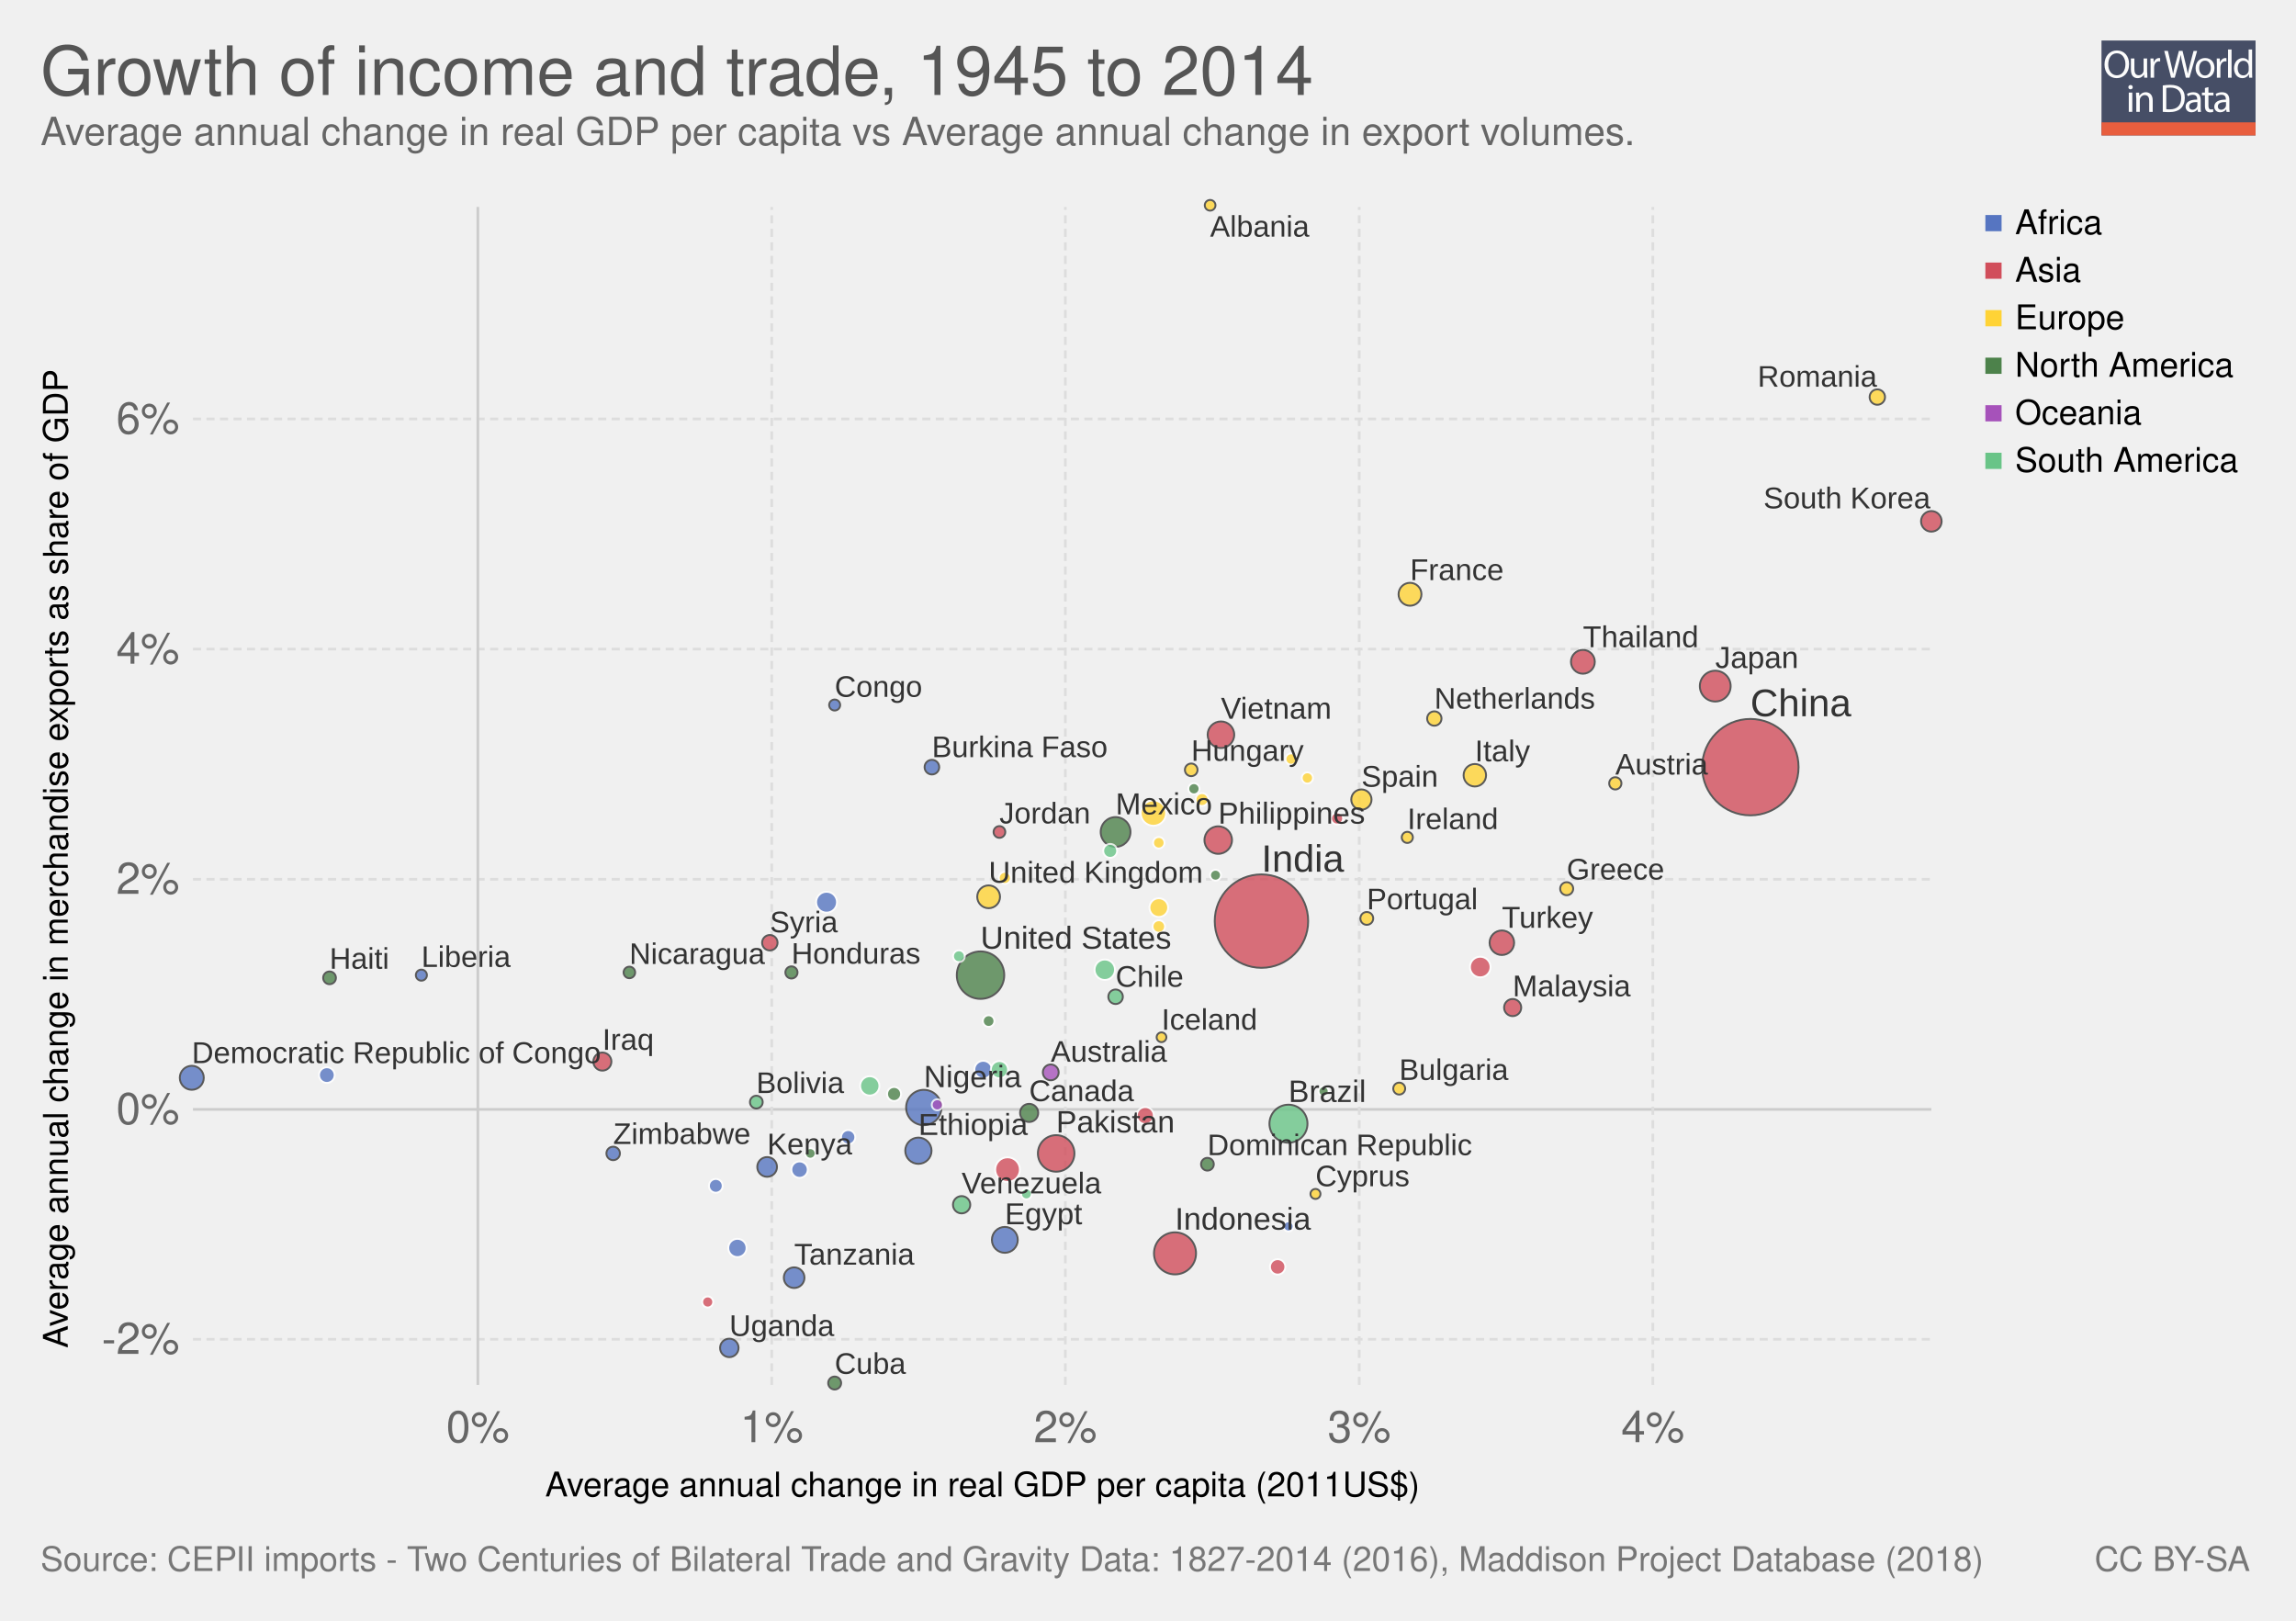
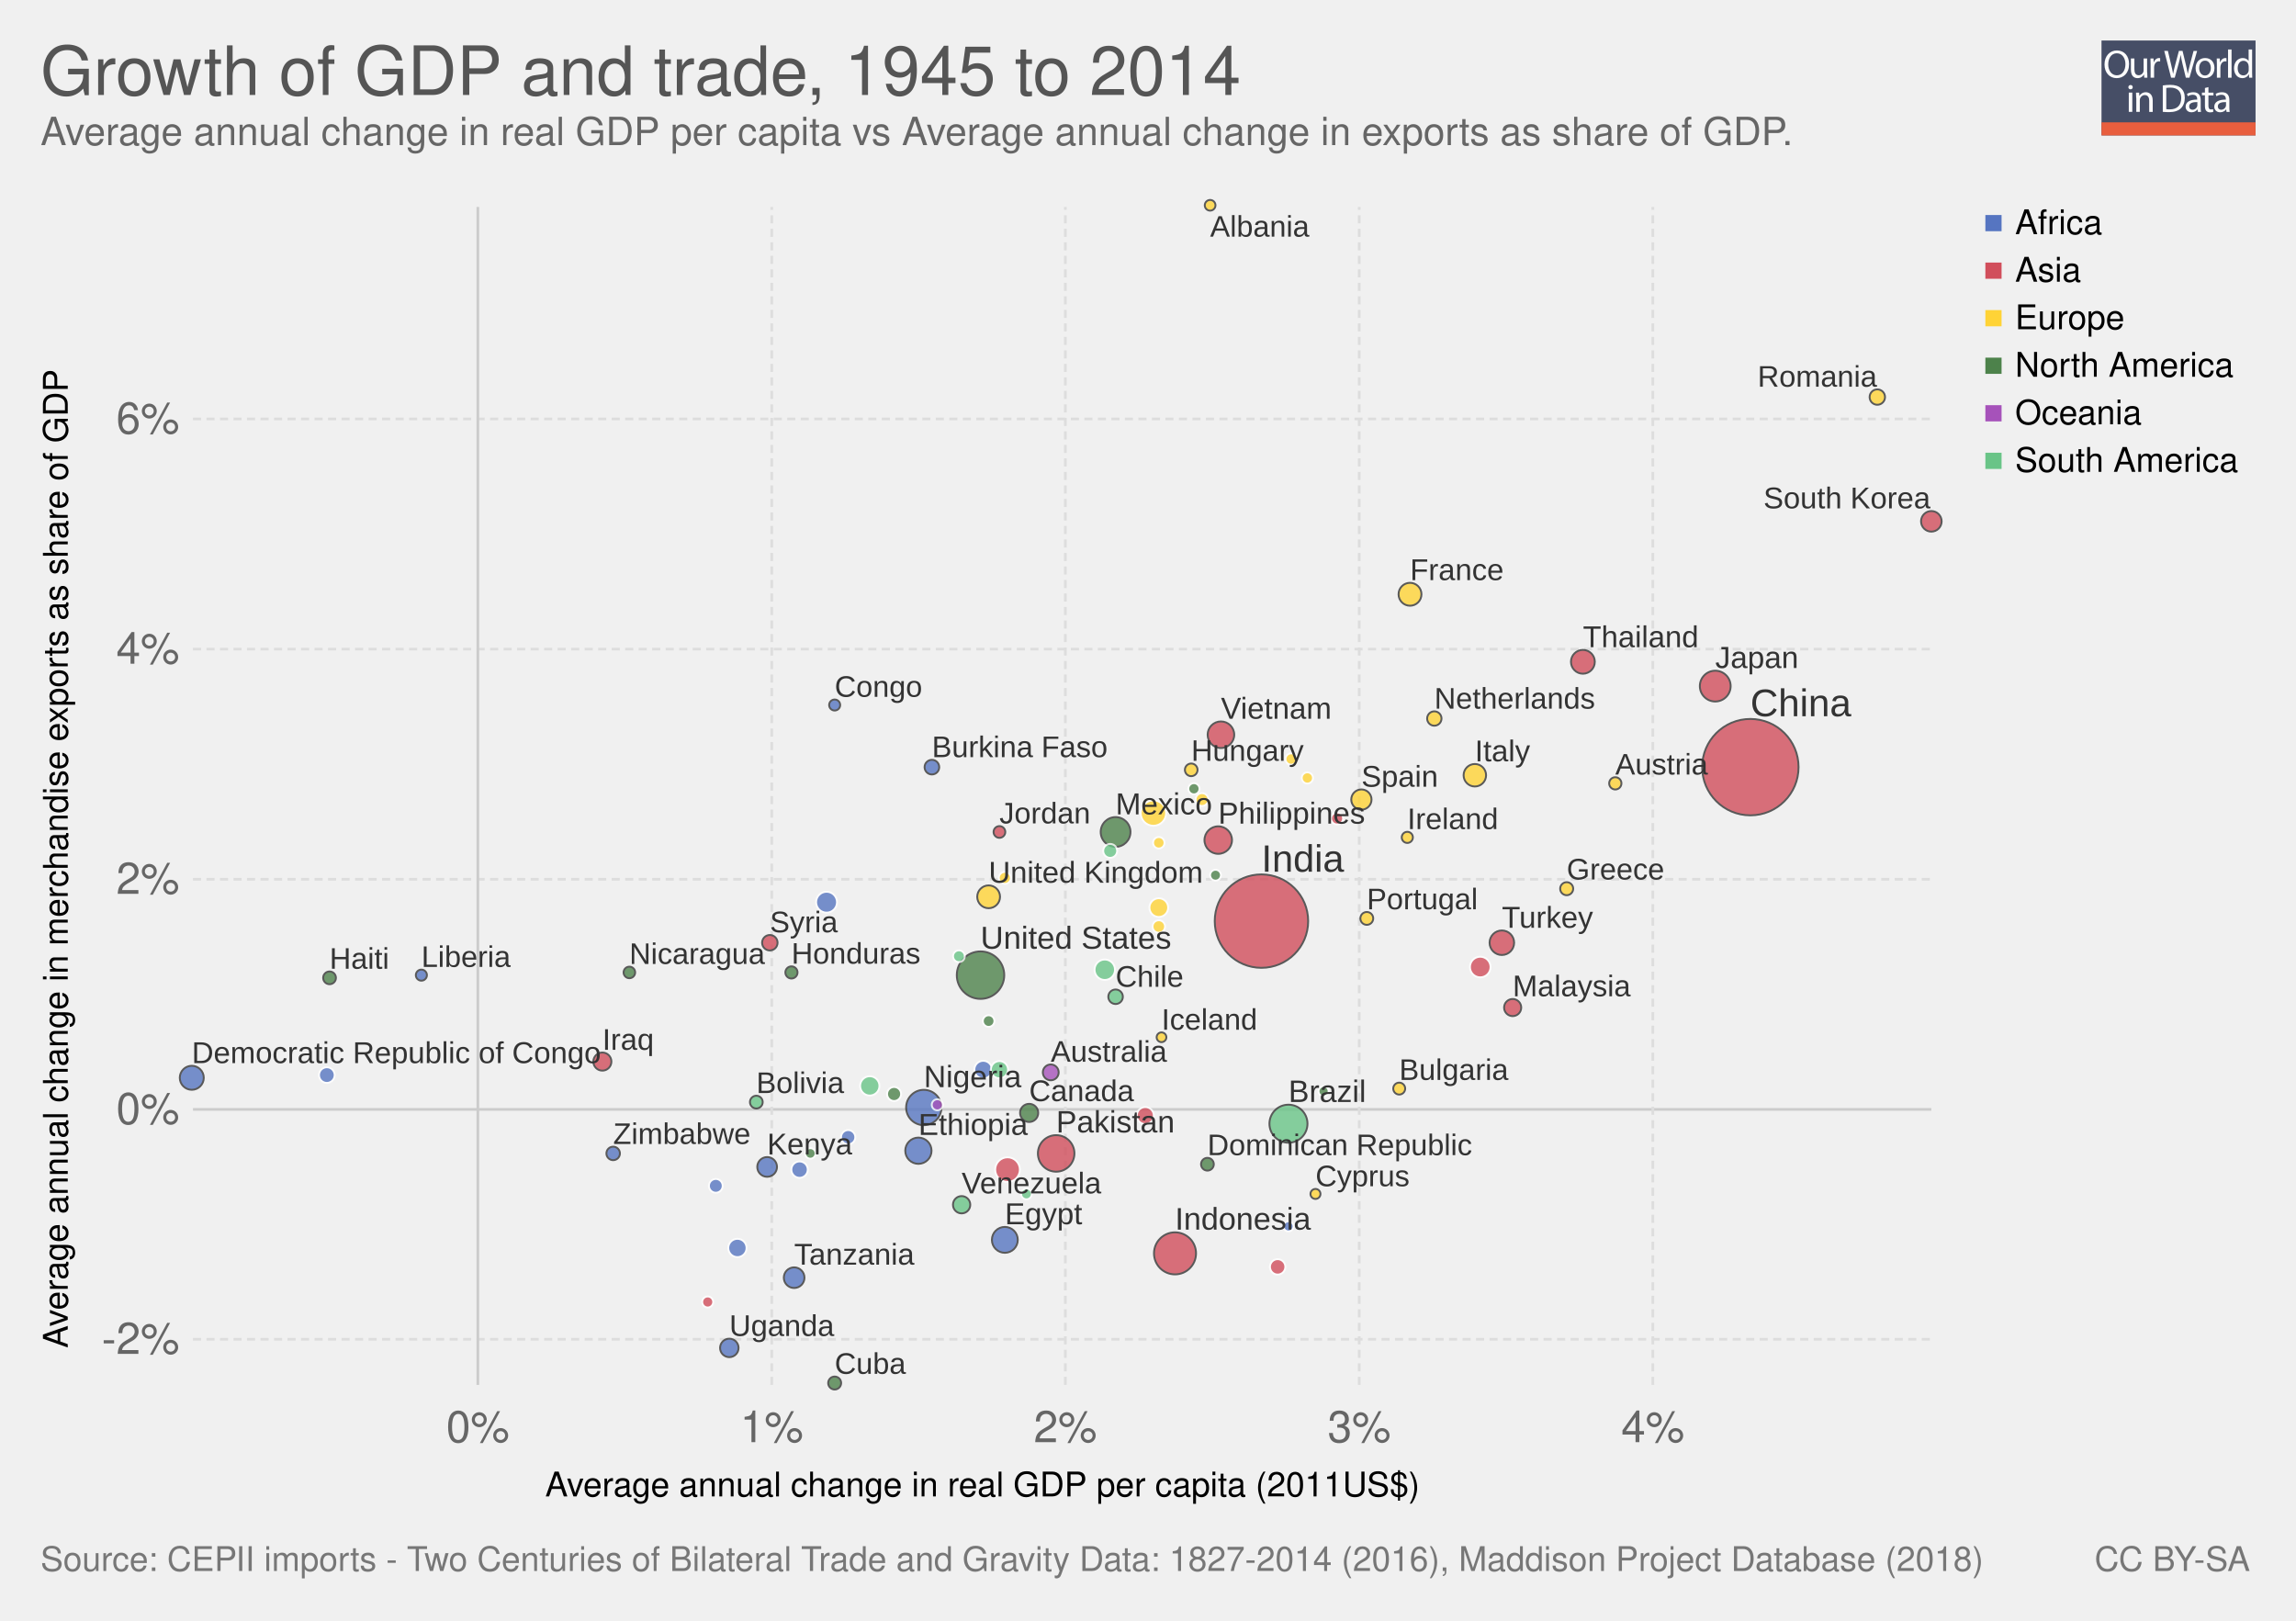
<svg xmlns="http://www.w3.org/2000/svg" xmlns:xlink="http://www.w3.org/1999/xlink" version="1.1" style="font-family: 'Helvetica Neue', Helvetica, Arial, sans-serif; font-size: 18px; background-color: white; text-rendering: optimizeLegibility; -webkit-font-smoothing: antialiased;" width="850" height="600">
  <g class="ChartTab">
    <g class="HeaderView">
      <g opacity="0.8" transform="translate(778, 15) scale(0.27)">
        <a xlink:href="https://ourworldindata.org" target="_blank">
          <g>
            <rect x="0" y="0" fill="#1B2543" width="211.2" height="130.1" />
            <rect x="0" y="112.2" fill="#E63912" width="211.2" height="17.9" />
            <g>
              <rect x="1.2" y="12.3" fill="none" width="210.2" height="99.2" />
              <path fill="#FFFFFF" d="M37.8,32.2c0,12.7-7.7,19.4-17.1,19.4c-9.7,0-16.6-7.5-16.6-18.7c0-11.7,7.3-19.3,17.1-19.3 C31.3,13.7,37.8,21.3,37.8,32.2z M9.2,32.8c0,7.9,4.3,14.9,11.8,14.9c7.5,0,11.8-6.9,11.8-15.3c0-7.3-3.8-14.9-11.8-14.9 C13.1,17.5,9.2,24.8,9.2,32.8z" />
              <path fill="#FFFFFF" d="M62.7,43.8c0,2.7,0.1,5.1,0.2,7.2h-4.3l-0.3-4.3h-0.1c-1.3,2.1-4,4.9-8.8,4.9c-4.2,0-9.1-2.3-9.1-11.6 V24.6h4.8v14.6c0,5,1.5,8.4,5.9,8.4c3.2,0,5.5-2.2,6.3-4.4c0.3-0.7,0.4-1.6,0.4-2.5V24.6h4.8V43.8z" />
              <path fill="#FFFFFF" d="M67.3,32.8c0-3.1-0.1-5.8-0.2-8.2h4.2l0.2,5.2h0.2c1.2-3.5,4.1-5.8,7.3-5.8c0.5,0,0.9,0.1,1.4,0.2v4.5 c-0.5-0.1-1-0.2-1.6-0.2c-3.4,0-5.8,2.6-6.5,6.2c-0.1,0.7-0.2,1.4-0.2,2.2V51h-4.8V32.8z" />
              <path fill="#FFFFFF" d="M95.4,51l-9.4-36.8h5l4.4,18.6c1.1,4.6,2.1,9.2,2.7,12.7h0.1c0.6-3.7,1.8-8,3-12.8l4.9-18.5h5l4.5,18.7 c1,4.4,2,8.7,2.6,12.6h0.1c0.8-4,1.8-8.1,3-12.7l4.9-18.5h4.9L120.6,51h-5L111,31.9c-1.1-4.7-1.9-8.3-2.4-12h-0.1 c-0.7,3.7-1.5,7.3-2.8,12L100.4,51H95.4z" />
              <path fill="#FFFFFF" d="M154.9,37.6c0,9.8-6.8,14-13.2,14c-7.2,0-12.7-5.2-12.7-13.6c0-8.8,5.8-14,13.1-14 C149.8,24,154.9,29.5,154.9,37.6z M133.9,37.9c0,5.8,3.3,10.1,8,10.1c4.6,0,8-4.3,8-10.3c0-4.5-2.2-10.1-7.9-10.1 C136.3,27.6,133.9,32.8,133.9,37.9z" />
              <path fill="#FFFFFF" d="M158.2,32.8c0-3.1-0.1-5.8-0.2-8.2h4.2l0.2,5.2h0.2c1.2-3.5,4.1-5.8,7.3-5.8c0.5,0,0.9,0.1,1.4,0.2v4.5 c-0.5-0.1-1-0.2-1.6-0.2c-3.4,0-5.8,2.6-6.5,6.2c-0.1,0.7-0.2,1.4-0.2,2.2V51h-4.8V32.8z" />
              <path fill="#FFFFFF" d="M173.5,12.3h4.8V51h-4.8V12.3z" />
              <path fill="#FFFFFF" d="M206.5,12.3v31.9c0,2.3,0.1,5,0.2,6.8h-4.3l-0.2-4.6H202c-1.5,2.9-4.7,5.2-9,5.2 c-6.4,0-11.3-5.4-11.3-13.4c-0.1-8.8,5.4-14.2,11.9-14.2c4,0,6.8,1.9,8,4h0.1V12.3H206.5z M201.7,35.4c0-0.6-0.1-1.4-0.2-2 c-0.7-3.1-3.3-5.6-6.9-5.6c-5,0-7.9,4.4-7.9,10.2c0,5.3,2.6,9.8,7.8,9.8c3.2,0,6.2-2.1,7.1-5.7c0.2-0.7,0.2-1.3,0.2-2.1V35.4z" />
              <path fill="#FFFFFF" d="M42.8,64c0.1,1.6-1.1,2.9-3.1,2.9c-1.7,0-2.9-1.3-2.9-2.9c0-1.7,1.3-3,3-3C41.7,61,42.8,62.3,42.8,64z M37.4,97.8V71.4h4.8v26.4H37.4z" />
              <path fill="#FFFFFF" d="M47.5,78.6c0-2.7-0.1-5-0.2-7.1h4.3l0.3,4.4h0.1c1.3-2.5,4.4-5,8.8-5c3.7,0,9.4,2.2,9.4,11.2v15.8h-4.8 V82.6c0-4.3-1.6-7.8-6.1-7.8c-3.2,0-5.6,2.2-6.5,4.9c-0.2,0.6-0.3,1.4-0.3,2.2v15.9h-4.8V78.6z" />
              <path fill="#FFFFFF" d="M84,61.6c2.9-0.4,6.3-0.8,10.1-0.8c6.8,0,11.7,1.6,14.9,4.6c3.3,3,5.2,7.3,5.2,13.2c0,6-1.9,10.9-5.3,14.3 c-3.4,3.4-9.1,5.3-16.3,5.3c-3.4,0-6.2-0.2-8.6-0.4V61.6z M88.8,94.1c1.2,0.2,3,0.3,4.8,0.3c10.2,0,15.7-5.7,15.7-15.6 c0.1-8.7-4.9-14.2-14.9-14.2c-2.5,0-4.3,0.2-5.6,0.5V94.1z" />
              <path fill="#FFFFFF" d="M132.1,97.8l-0.4-3.3h-0.2c-1.5,2.1-4.3,3.9-8.1,3.9c-5.4,0-8.1-3.8-8.1-7.6c0-6.4,5.7-9.9,15.9-9.8v-0.5 c0-2.2-0.6-6.1-6-6.1c-2.5,0-5,0.8-6.9,2l-1.1-3.2c2.2-1.4,5.4-2.3,8.7-2.3c8.1,0,10.1,5.5,10.1,10.8v9.9c0,2.3,0.1,4.5,0.4,6.3 H132.1z M131.4,84.4c-5.3-0.1-11.2,0.8-11.2,5.9c0,3.1,2.1,4.6,4.5,4.6c3.4,0,5.6-2.2,6.4-4.4c0.2-0.5,0.3-1,0.3-1.5V84.4z" />
              <path fill="#FFFFFF" d="M146.6,63.9v7.6h6.9v3.7h-6.9v14.2c0,3.3,0.9,5.1,3.6,5.1c1.3,0,2.2-0.2,2.8-0.3l0.2,3.6 c-0.9,0.4-2.4,0.7-4.3,0.7c-2.2,0-4-0.7-5.2-2c-1.4-1.4-1.9-3.8-1.9-6.9V75.1h-4.1v-3.7h4.1v-6.3L146.6,63.9z" />
              <path fill="#FFFFFF" d="M171.4,97.8l-0.4-3.3h-0.2c-1.5,2.1-4.3,3.9-8.1,3.9c-5.4,0-8.1-3.8-8.1-7.6c0-6.4,5.7-9.9,15.9-9.8v-0.5 c0-2.2-0.6-6.1-6-6.1c-2.5,0-5,0.8-6.9,2l-1.1-3.2c2.2-1.4,5.4-2.3,8.7-2.3c8.1,0,10.1,5.5,10.1,10.8v9.9c0,2.3,0.1,4.5,0.4,6.3 H171.4z M170.7,84.4c-5.3-0.1-11.2,0.8-11.2,5.9c0,3.1,2.1,4.6,4.5,4.6c3.4,0,5.6-2.2,6.4-4.4c0.2-0.5,0.3-1,0.3-1.5V84.4z" />
            </g>
          </g>
        </a>
      </g>
      <a href="https://ourworldindata.org/grapher/growth-of-income-and-trade" target="_blank">
        <text font-size="25.20" x="15.0" y="35.2" fill="#555">
-           <tspan x="15" y="35.16">Growth of income and trade, 1945 to 2014</tspan>
+           <tspan x="15" y="35.16">Growth of GDP and trade, 1945 to 2014</tspan>
        </text>
      </a>
      <text font-size="14.40" x="15.0" y="53.7" fill="#666">
-         <tspan x="15" y="53.72">Average annual change in real GDP per capita vs Average annual change in export volumes.</tspan>
+         <tspan x="15" y="53.72">Average annual change in real GDP per capita vs Average annual change in exports as share of GDP.</tspan>
      </text>
    </g>
    <g>
      <g class="AxisBoxView">
        <g class="HorizontalAxis">
          <text font-size="12.60" x="201.8" y="554.0">
            <tspan x="201.83" y="553.98">Average annual change in real GDP per capita (2011US$)</tspan>
          </text>
          <text x="176.9" y="533.9" fill="#666" text-anchor="middle" font-size="16.2">0%</text>
          <text x="285.7" y="533.9" fill="#666" text-anchor="middle" font-size="16.2">1%</text>
          <text x="394.4" y="533.9" fill="#666" text-anchor="middle" font-size="16.2">2%</text>
          <text x="503.2" y="533.9" fill="#666" text-anchor="middle" font-size="16.2">3%</text>
          <text x="611.9" y="533.9" fill="#666" text-anchor="middle" font-size="16.2">4%</text>
        </g>
        <g class="VerticalAxis">
          <text font-size="12.60" x="-499.1" y="25.1" transform="rotate(-90)">
            <tspan x="-499.061" y="25.08">Average annual change in merchandise exports as share of GDP</tspan>
          </text>
          <text x="66.44" y="495.8" fill="#666" dominant-baseline="middle" text-anchor="end" font-size="16.2">-2%</text>
          <text x="66.44" y="410.7" fill="#666" dominant-baseline="middle" text-anchor="end" font-size="16.2">0%</text>
          <text x="66.44" y="325.5" fill="#666" dominant-baseline="middle" text-anchor="end" font-size="16.2">2%</text>
          <text x="66.44" y="240.3" fill="#666" dominant-baseline="middle" text-anchor="end" font-size="16.2">4%</text>
          <text x="66.44" y="155.1" fill="#666" dominant-baseline="middle" text-anchor="end" font-size="16.2">6%</text>
        </g>
        <g class="AxisGridLines">
          <line x1="71.44" y1="495.8" x2="715.00" y2="495.8" stroke="#ddd" stroke-dasharray="3,2" />
          <line x1="71.44" y1="410.7" x2="715.00" y2="410.7" stroke="#ccc" />
          <line x1="71.44" y1="325.5" x2="715.00" y2="325.5" stroke="#ddd" stroke-dasharray="3,2" />
          <line x1="71.44" y1="240.3" x2="715.00" y2="240.3" stroke="#ddd" stroke-dasharray="3,2" />
          <line x1="71.44" y1="155.1" x2="715.00" y2="155.1" stroke="#ddd" stroke-dasharray="3,2" />
        </g>
        <g class="AxisGridLines">
          <line x1="176.9" y1="512.70" x2="176.9" y2="76.60" stroke="#ccc" />
          <line x1="285.7" y1="512.70" x2="285.7" y2="76.60" stroke="#ddd" stroke-dasharray="3,2" />
          <line x1="394.4" y1="512.70" x2="394.4" y2="76.60" stroke="#ddd" stroke-dasharray="3,2" />
          <line x1="503.2" y1="512.70" x2="503.2" y2="76.60" stroke="#ddd" stroke-dasharray="3,2" />
          <line x1="611.9" y1="512.70" x2="611.9" y2="76.60" stroke="#ddd" stroke-dasharray="3,2" />
        </g>
      </g>
      <g clip-path="url(#scatterBounds-1)" font-family="Arial Narrow, Arial, sans-serif" class="PointsWithLabels clickable">
        <rect x="71.436" y="76.6" width="643.564" height="436.1" fill="rgba(255,255,255,0)" />
        <defs>
          <clipPath id="scatterBounds-1">
            <rect x="61.436" y="66.6" width="663.564" height="456.1" />
          </clipPath>
        </defs>
        <g class="key-China_0">
          <circle cx="648.00" cy="284.00" r="17.84" fill="#d14e5b" opacity="0.8" stroke="#333" stroke-width="0.7" />
        </g>
        <g class="key-India_0">
          <circle cx="467.00" cy="341.00" r="17.29" fill="#d14e5b" opacity="0.8" stroke="#333" stroke-width="0.7" />
        </g>
        <g class="key-United-States_0">
          <circle cx="363.00" cy="361.00" r="8.78" fill="#4d824b" opacity="0.8" stroke="#333" stroke-width="0.7" />
        </g>
        <g class="key-Indonesia_0">
          <circle cx="435.00" cy="464.00" r="7.78" fill="#d14e5b" opacity="0.8" stroke="#333" stroke-width="0.7" />
        </g>
        <g class="key-Brazil_0">
          <circle cx="477.00" cy="416.00" r="7.04" fill="#69c487" opacity="0.8" stroke="#333" stroke-width="0.7" />
        </g>
        <g class="key-Pakistan_0">
          <circle cx="391.00" cy="427.00" r="6.76" fill="#d14e5b" opacity="0.8" stroke="#333" stroke-width="0.7" />
        </g>
        <g class="key-Nigeria_0">
          <circle cx="342.00" cy="410.00" r="6.54" fill="#5675c1" opacity="0.8" stroke="#333" stroke-width="0.7" />
        </g>
        <g class="key-Japan_0">
          <circle cx="635.00" cy="254.00" r="5.70" fill="#d14e5b" opacity="0.8" stroke="#333" stroke-width="0.7" />
        </g>
        <g class="key-Mexico_0">
          <circle cx="413.00" cy="308.00" r="5.51" fill="#4d824b" opacity="0.8" stroke="#333" stroke-width="0.7" />
        </g>
        <g class="key-Philippines_0">
          <circle cx="451.00" cy="311.00" r="5.09" fill="#d14e5b" opacity="0.8" stroke="#333" stroke-width="0.7" />
        </g>
        <g class="key-Vietnam_0">
          <circle cx="452.00" cy="272.00" r="4.92" fill="#d14e5b" opacity="0.8" stroke="#333" stroke-width="0.7" />
        </g>
        <g class="key-Ethiopia_0">
          <circle cx="340.00" cy="426.00" r="4.86" fill="#5675c1" opacity="0.8" stroke="#333" stroke-width="0.7" />
        </g>
        <g class="key-Egypt_0">
          <circle cx="372.00" cy="459.00" r="4.79" fill="#5675c1" opacity="0.8" stroke="#333" stroke-width="0.7" />
        </g>
        <g class="key-Germany_0">
          <circle cx="427.00" cy="301.00" r="4.71" fill="#ffd336" opacity="0.8" stroke="#fff" stroke-width="0.7" />
        </g>
        <g class="key-Iran_0">
          <circle cx="373.00" cy="433.00" r="4.57" fill="#d14e5b" opacity="0.8" stroke="#fff" stroke-width="0.7" />
        </g>
        <g class="key-Turkey_0">
          <circle cx="556.00" cy="349.00" r="4.54" fill="#d14e5b" opacity="0.8" stroke="#333" stroke-width="0.7" />
        </g>
        <g class="key-Democratic-Republic-of-Congo_0">
          <circle cx="71.00" cy="399.00" r="4.44" fill="#5675c1" opacity="0.8" stroke="#333" stroke-width="0.7" />
        </g>
        <g class="key-Thailand_0">
          <circle cx="586.00" cy="245.00" r="4.41" fill="#d14e5b" opacity="0.8" stroke="#333" stroke-width="0.7" />
        </g>
        <g class="key-France_0">
          <circle cx="522.00" cy="220.00" r="4.24" fill="#ffd336" opacity="0.8" stroke="#333" stroke-width="0.7" />
        </g>
        <g class="key-United-Kingdom_0">
          <circle cx="366.00" cy="332.00" r="4.22" fill="#ffd336" opacity="0.8" stroke="#333" stroke-width="0.7" />
        </g>
        <g class="key-Italy_0">
          <circle cx="546.00" cy="287.00" r="4.16" fill="#ffd336" opacity="0.8" stroke="#333" stroke-width="0.7" />
        </g>
        <g class="key-South-Africa_0">
          <circle cx="306.00" cy="334.00" r="3.87" fill="#5675c1" opacity="0.8" stroke="#fff" stroke-width="0.7" />
        </g>
        <g class="key-Tanzania_0">
          <circle cx="294.00" cy="473.00" r="3.82" fill="#5675c1" opacity="0.8" stroke="#333" stroke-width="0.7" />
        </g>
        <g class="key-Myanmar_0">
          <circle cx="548.00" cy="358.00" r="3.82" fill="#d14e5b" opacity="0.8" stroke="#fff" stroke-width="0.7" />
        </g>
        <g class="key-South-Korea_0">
          <circle cx="715.00" cy="193.00" r="3.81" fill="#d14e5b" opacity="0.8" stroke="#333" stroke-width="0.7" />
        </g>
        <g class="key-Colombia_0">
          <circle cx="409.00" cy="359.00" r="3.79" fill="#69c487" opacity="0.8" stroke="#fff" stroke-width="0.7" />
        </g>
        <g class="key-Spain_0">
          <circle cx="504.00" cy="296.00" r="3.75" fill="#ffd336" opacity="0.8" stroke="#333" stroke-width="0.7" />
        </g>
        <g class="key-Kenya_0">
          <circle cx="284.00" cy="432.00" r="3.65" fill="#5675c1" opacity="0.8" stroke="#333" stroke-width="0.7" />
        </g>
        <g class="key-Argentina_0">
          <circle cx="322.00" cy="402.00" r="3.58" fill="#69c487" opacity="0.8" stroke="#fff" stroke-width="0.7" />
        </g>
        <g class="key-Poland_0">
          <circle cx="429.00" cy="336.00" r="3.47" fill="#ffd336" opacity="0.8" stroke="#fff" stroke-width="0.7" />
        </g>
        <g class="key-Uganda_0">
          <circle cx="270.00" cy="499.00" r="3.42" fill="#5675c1" opacity="0.8" stroke="#333" stroke-width="0.7" />
        </g>
        <g class="key-Sudan_0">
          <circle cx="273.00" cy="462.00" r="3.39" fill="#5675c1" opacity="0.8" stroke="#fff" stroke-width="0.7" />
        </g>
        <g class="key-Canada_0">
          <circle cx="381.00" cy="412.00" r="3.36" fill="#4d824b" opacity="0.8" stroke="#333" stroke-width="0.7" />
        </g>
        <g class="key-Iraq_0">
          <circle cx="223.00" cy="393.00" r="3.35" fill="#d14e5b" opacity="0.8" stroke="#333" stroke-width="0.7" />
        </g>
        <g class="key-Morocco_0">
          <circle cx="364.00" cy="396.00" r="3.29" fill="#5675c1" opacity="0.8" stroke="#fff" stroke-width="0.7" />
        </g>
        <g class="key-Venezuela_0">
          <circle cx="356.00" cy="446.00" r="3.20" fill="#69c487" opacity="0.8" stroke="#333" stroke-width="0.7" />
        </g>
        <g class="key-Peru_0">
          <circle cx="370.00" cy="396.00" r="3.19" fill="#69c487" opacity="0.8" stroke="#fff" stroke-width="0.7" />
        </g>
        <g class="key-Malaysia_0">
          <circle cx="560.00" cy="373.00" r="3.17" fill="#d14e5b" opacity="0.8" stroke="#333" stroke-width="0.7" />
        </g>
        <g class="key-Saudi-Arabia_0">
          <circle cx="424.00" cy="413.00" r="3.16" fill="#d14e5b" opacity="0.8" stroke="#fff" stroke-width="0.7" />
        </g>
        <g class="key-Ghana_0">
          <circle cx="296.00" cy="433.00" r="3.04" fill="#5675c1" opacity="0.8" stroke="#fff" stroke-width="0.7" />
        </g>
        <g class="key-Australia_0">
          <circle cx="389.00" cy="397.00" r="2.93" fill="#a652ba" opacity="0.8" stroke="#333" stroke-width="0.7" />
        </g>
        <g class="key-Madagascar_0">
          <circle cx="121.00" cy="398.00" r="2.90" fill="#5675c1" opacity="0.8" stroke="#fff" stroke-width="0.7" />
        </g>
        <g class="key-Syria_0">
          <circle cx="285.00" cy="349.00" r="2.86" fill="#d14e5b" opacity="0.8" stroke="#333" stroke-width="0.7" />
        </g>
        <g class="key-Sri-Lanka_0">
          <circle cx="473.00" cy="469.00" r="2.85" fill="#d14e5b" opacity="0.8" stroke="#fff" stroke-width="0.7" />
        </g>
        <g class="key-Romania_0">
          <circle cx="695.00" cy="147.00" r="2.85" fill="#ffd336" opacity="0.8" stroke="#333" stroke-width="0.7" />
        </g>
        <g class="key-Burkina-Faso_0">
          <circle cx="345.00" cy="284.00" r="2.71" fill="#5675c1" opacity="0.8" stroke="#333" stroke-width="0.7" />
        </g>
        <g class="key-Chile_0">
          <circle cx="413.00" cy="369.00" r="2.69" fill="#69c487" opacity="0.8" stroke="#333" stroke-width="0.7" />
        </g>
        <g class="key-Netherlands_0">
          <circle cx="531.00" cy="266.00" r="2.66" fill="#ffd336" opacity="0.8" stroke="#333" stroke-width="0.7" />
        </g>
        <g class="key-Malawi_0">
          <circle cx="314.00" cy="421.00" r="2.64" fill="#5675c1" opacity="0.8" stroke="#fff" stroke-width="0.7" />
        </g>
        <g class="key-Guatemala_0">
          <circle cx="331.00" cy="405.00" r="2.60" fill="#4d824b" opacity="0.8" stroke="#fff" stroke-width="0.7" />
        </g>
        <g class="key-Ecuador_0">
          <circle cx="411.00" cy="315.00" r="2.58" fill="#69c487" opacity="0.8" stroke="#fff" stroke-width="0.7" />
        </g>
        <g class="key-Zambia_0">
          <circle cx="265.00" cy="439.00" r="2.55" fill="#5675c1" opacity="0.8" stroke="#fff" stroke-width="0.7" />
        </g>
        <g class="key-Zimbabwe_0">
          <circle cx="227.00" cy="427.00" r="2.50" fill="#5675c1" opacity="0.8" stroke="#333" stroke-width="0.7" />
        </g>
        <g class="key-Greece_0">
          <circle cx="580.00" cy="329.00" r="2.41" fill="#ffd336" opacity="0.8" stroke="#333" stroke-width="0.7" />
        </g>
        <g class="key-Cuba_0">
          <circle cx="309.00" cy="512.00" r="2.40" fill="#4d824b" opacity="0.8" stroke="#333" stroke-width="0.7" />
        </g>
        <g class="key-Belgium_0">
          <circle cx="445.00" cy="296.00" r="2.38" fill="#ffd336" opacity="0.8" stroke="#fff" stroke-width="0.7" />
        </g>
        <g class="key-Portugal_0">
          <circle cx="506.00" cy="340.00" r="2.38" fill="#ffd336" opacity="0.8" stroke="#333" stroke-width="0.7" />
        </g>
        <g class="key-Bolivia_0">
          <circle cx="280.00" cy="408.00" r="2.36" fill="#69c487" opacity="0.8" stroke="#333" stroke-width="0.7" />
        </g>
        <g class="key-Haiti_0">
          <circle cx="122.00" cy="362.00" r="2.36" fill="#4d824b" opacity="0.8" stroke="#333" stroke-width="0.7" />
        </g>
        <g class="key-Dominican-Republic_0">
          <circle cx="447.00" cy="431.00" r="2.36" fill="#4d824b" opacity="0.8" stroke="#333" stroke-width="0.7" />
        </g>
        <g class="key-Hungary_0">
          <circle cx="441.00" cy="285.00" r="2.34" fill="#ffd336" opacity="0.8" stroke="#333" stroke-width="0.7" />
        </g>
        <g class="key-Sweden_0">
          <circle cx="429.00" cy="343.00" r="2.32" fill="#ffd336" opacity="0.8" stroke="#fff" stroke-width="0.7" />
        </g>
        <g class="key-Austria_0">
          <circle cx="598.00" cy="290.00" r="2.27" fill="#ffd336" opacity="0.8" stroke="#333" stroke-width="0.7" />
        </g>
        <g class="key-Honduras_0">
          <circle cx="293.00" cy="360.00" r="2.25" fill="#4d824b" opacity="0.8" stroke="#333" stroke-width="0.7" />
        </g>
        <g class="key-Israel_0">
          <circle cx="495.00" cy="303.00" r="2.23" fill="#d14e5b" opacity="0.8" stroke="#fff" stroke-width="0.7" />
        </g>
        <g class="key-Switzerland_0">
          <circle cx="372.00" cy="325.00" r="2.23" fill="#ffd336" opacity="0.8" stroke="#fff" stroke-width="0.7" />
        </g>
        <g class="key-Bulgaria_0">
          <circle cx="518.00" cy="403.00" r="2.21" fill="#ffd336" opacity="0.8" stroke="#333" stroke-width="0.7" />
        </g>
        <g class="key-Paraguay_0">
          <circle cx="355.00" cy="354.00" r="2.18" fill="#69c487" opacity="0.8" stroke="#fff" stroke-width="0.7" />
        </g>
        <g class="key-Jordan_0">
          <circle cx="370.00" cy="308.00" r="2.17" fill="#d14e5b" opacity="0.8" stroke="#333" stroke-width="0.7" />
        </g>
        <g class="key-El-Salvador_0">
          <circle cx="366.00" cy="378.00" r="2.15" fill="#4d824b" opacity="0.8" stroke="#fff" stroke-width="0.7" />
        </g>
        <g class="key-Nicaragua_0">
          <circle cx="233.00" cy="360.00" r="2.14" fill="#4d824b" opacity="0.8" stroke="#333" stroke-width="0.7" />
        </g>
        <g class="key-Denmark_0">
          <circle cx="429.00" cy="312.00" r="2.12" fill="#ffd336" opacity="0.8" stroke="#fff" stroke-width="0.7" />
        </g>
        <g class="key-Finland_0">
          <circle cx="478.00" cy="281.00" r="2.10" fill="#ffd336" opacity="0.8" stroke="#fff" stroke-width="0.7" />
        </g>
        <g class="key-Norway_0">
          <circle cx="484.00" cy="288.00" r="2.08" fill="#ffd336" opacity="0.8" stroke="#fff" stroke-width="0.7" />
        </g>
        <g class="key-Costa-Rica_0">
          <circle cx="442.00" cy="292.00" r="2.07" fill="#4d824b" opacity="0.8" stroke="#fff" stroke-width="0.7" />
        </g>
        <g class="key-Ireland_0">
          <circle cx="521.00" cy="310.00" r="2.06" fill="#ffd336" opacity="0.8" stroke="#333" stroke-width="0.7" />
        </g>
        <g class="key-New-Zealand_0">
          <circle cx="347.00" cy="409.00" r="2.05" fill="#a652ba" opacity="0.8" stroke="#fff" stroke-width="0.7" />
        </g>
        <g class="key-Liberia_0">
          <circle cx="156.00" cy="361.00" r="2.05" fill="#5675c1" opacity="0.8" stroke="#333" stroke-width="0.7" />
        </g>
        <g class="key-Congo_0">
          <circle cx="309.00" cy="261.00" r="2.04" fill="#5675c1" opacity="0.8" stroke="#333" stroke-width="0.7" />
        </g>
        <g class="key-Lebanon_0">
          <circle cx="262.00" cy="482.00" r="2.04" fill="#d14e5b" opacity="0.8" stroke="#fff" stroke-width="0.7" />
        </g>
        <g class="key-Panama_0">
          <circle cx="450.00" cy="324.00" r="2.01" fill="#4d824b" opacity="0.8" stroke="#fff" stroke-width="0.7" />
        </g>
        <g class="key-Uruguay_0">
          <circle cx="380.00" cy="442.00" r="1.99" fill="#69c487" opacity="0.8" stroke="#fff" stroke-width="0.7" />
        </g>
        <g class="key-Albania_0">
          <circle cx="448.00" cy="76.00" r="1.98" fill="#ffd336" opacity="0.8" stroke="#333" stroke-width="0.7" />
        </g>
        <g class="key-Jamaica_0">
          <circle cx="300.00" cy="427.00" r="1.95" fill="#4d824b" opacity="0.8" stroke="#fff" stroke-width="0.7" />
        </g>
        <g class="key-Trinidad-and-Tobago_0">
          <circle cx="490.00" cy="404.00" r="1.87" fill="#4d824b" opacity="0.8" stroke="#fff" stroke-width="0.7" />
        </g>
        <g class="key-Mauritius_0">
          <circle cx="477.00" cy="454.00" r="1.87" fill="#5675c1" opacity="0.8" stroke="#fff" stroke-width="0.7" />
        </g>
        <g class="key-Cyprus_0">
          <circle cx="487.00" cy="442.00" r="1.85" fill="#ffd336" opacity="0.8" stroke="#333" stroke-width="0.7" />
        </g>
        <g class="key-Iceland_0">
          <circle cx="430.00" cy="384.00" r="1.80" fill="#ffd336" opacity="0.8" stroke="#333" stroke-width="0.7" />
        </g>
        <g fill="#333" class="backgroundLabels">
          <text x="648.00" y="265.16" font-size="14.30">China</text>
          <text x="467.00" y="322.71" font-size="14.10">India</text>
          <text x="363.00" y="351.22" font-size="11.77">United States</text>
          <text x="435.00" y="455.22" font-size="11.60">Indonesia</text>
          <text x="477.00" y="407.96" font-size="11.49">Brazil</text>
          <text x="391.00" y="419.24" font-size="11.44">Pakistan</text>
          <text x="342.00" y="402.46" font-size="11.41">Nigeria</text>
          <text x="635.00" y="247.30" font-size="11.31">Japan</text>
          <text x="413.00" y="301.49" font-size="11.29">Mexico</text>
          <text x="451.00" y="304.91" font-size="11.24">Philippines</text>
          <text x="452.00" y="266.08" font-size="11.22">Vietnam</text>
          <text x="340.00" y="420.14" font-size="11.21">Ethiopia</text>
          <text x="372.00" y="453.21" font-size="11.21">Egypt</text>
          <text x="556.00" y="343.46" font-size="11.18">Turkey</text>
          <text x="71.00" y="393.56" font-size="11.17">Democratic Republic of Congo</text>
          <text x="586.00" y="239.59" font-size="11.17">Thailand</text>
          <text x="522.00" y="214.76" font-size="11.15">France</text>
          <text x="366.00" y="326.78" font-size="11.15">United Kingdom</text>
          <text x="546.00" y="281.84" font-size="11.15">Italy</text>
          <text x="294.00" y="468.18" font-size="11.12">Tanzania</text>
          <text x="652.85" y="188.19" font-size="11.12">South Korea</text>
          <text x="504.00" y="291.25" font-size="11.11">Spain</text>
          <text x="284.00" y="427.35" font-size="11.11">Kenya</text>
          <text x="270.00" y="494.58" font-size="11.09">Uganda</text>
          <text x="381.00" y="407.64" font-size="11.08">Canada</text>
          <text x="223.00" y="388.65" font-size="11.08">Iraq</text>
          <text x="356.00" y="441.80" font-size="11.07">Venezuela</text>
          <text x="560.00" y="368.83" font-size="11.07">Malaysia</text>
          <text x="389.00" y="393.07" font-size="11.06">Australia</text>
          <text x="285.00" y="345.14" font-size="11.05">Syria</text>
          <text x="650.68" y="143.15" font-size="11.05">Romania</text>
          <text x="345.00" y="280.29" font-size="11.04">Burkina Faso</text>
          <text x="413.00" y="365.31" font-size="11.04">Chile</text>
          <text x="531.00" y="262.34" font-size="11.04">Netherlands</text>
          <text x="227.00" y="423.50" font-size="11.03">Zimbabwe</text>
          <text x="580.00" y="325.59" font-size="11.03">Greece</text>
          <text x="309.00" y="508.60" font-size="11.03">Cuba</text>
          <text x="506.00" y="336.62" font-size="11.03">Portugal</text>
          <text x="280.00" y="404.64" font-size="11.03">Bolivia</text>
          <text x="122.00" y="358.64" font-size="11.03">Haiti</text>
          <text x="447.00" y="427.64" font-size="11.02">Dominican Republic</text>
          <text x="441.00" y="281.66" font-size="11.02">Hungary</text>
          <text x="598.00" y="286.73" font-size="11.02">Austria</text>
          <text x="293.00" y="356.75" font-size="11.02">Honduras</text>
          <text x="518.00" y="399.79" font-size="11.02">Bulgaria</text>
          <text x="370.00" y="304.83" font-size="11.02">Jordan</text>
          <text x="233.00" y="356.86" font-size="11.01">Nicaragua</text>
          <text x="521.00" y="306.94" font-size="11.01">Ireland</text>
          <text x="156.00" y="357.95" font-size="11.01">Liberia</text>
          <text x="309.00" y="257.96" font-size="11.01">Congo</text>
          <text x="448.00" y="87.61" font-size="11.01">Albania</text>
          <text x="487.00" y="439.15" font-size="11.00">Cyprus</text>
          <text x="430.00" y="381.20" font-size="11.00">Iceland</text>
        </g>
      </g>
      <g style="cursor: pointer;" class="ScatterColorLegend clickable">
        <g class="legendMark">
          <rect x="735" y="74.1" width="43.256" height="17.6" fill="#fff" opacity="0" />,<rect x="735" y="79.6" width="6" height="6" fill="#5675c1" />,<text font-size="12.60" x="746.0" y="86.7">
            <tspan x="746" y="86.68">Africa</tspan>
          </text>
        </g>
        <g class="legendMark">
          <rect x="735" y="91.7" width="35.57" height="17.6" fill="#fff" opacity="0" />,<rect x="735" y="97.2" width="6" height="6" fill="#d14e5b" />,<text font-size="12.60" x="746.0" y="104.3">
            <tspan x="746" y="104.28">Asia</tspan>
          </text>
        </g>
        <g class="legendMark">
          <rect x="735" y="109.3" width="51.824" height="17.6" fill="#fff" opacity="0" />,<rect x="735" y="114.8" width="6" height="6" fill="#ffd336" />,<text font-size="12.60" x="746.0" y="121.9">
            <tspan x="746" y="121.88">Europe</tspan>
          </text>
        </g>
        <g class="legendMark">
          <rect x="735" y="126.9" width="91.64" height="17.6" fill="#fff" opacity="0" />,<rect x="735" y="132.4" width="6" height="6" fill="#4d824b" />,<text font-size="12.60" x="746.0" y="139.5">
            <tspan x="746" y="139.48">North America</tspan>
          </text>
        </g>
        <g class="legendMark">
          <rect x="735" y="144.5" width="58.124" height="17.6" fill="#fff" opacity="0" />,<rect x="735" y="150" width="6" height="6" fill="#a652ba" />,<text font-size="12.60" x="746.0" y="157.1">
            <tspan x="746" y="157.08">Oceania</tspan>
          </text>
        </g>
        <g class="legendMark">
          <rect x="735" y="162.1" width="93.908" height="17.6" fill="#fff" opacity="0" />,<rect x="735" y="167.6" width="6" height="6" fill="#69c487" />,<text font-size="12.60" x="746.0" y="174.7">
            <tspan x="746" y="174.68">South America</tspan>
          </text>
        </g>
      </g>
    </g>
    <g style="fill: #777;" class="SourcesFooter">
      <g style="fill: #777;" class="clickable">
        <text font-size="12.60" x="15.0" y="581.6">
          <tspan x="15" y="581.58">Source: CEPII imports - Two Centuries of Bilateral Trade and Gravity Data: 1827-2014 (2016), Maddison Project Database (2018)</tspan>
        </text>
      </g>
      <text font-size="12.60" x="775.4" y="581.6">
        <tspan x="775.402" y="581.58">
          <a style="fill: #777;" class="cclogo" href="http://creativecommons.org/licenses/by-sa/4.0/deed.en_US" target="_blank">CC BY-SA</a>
        </tspan>
      </text>
    </g>
  </g>
</svg>
